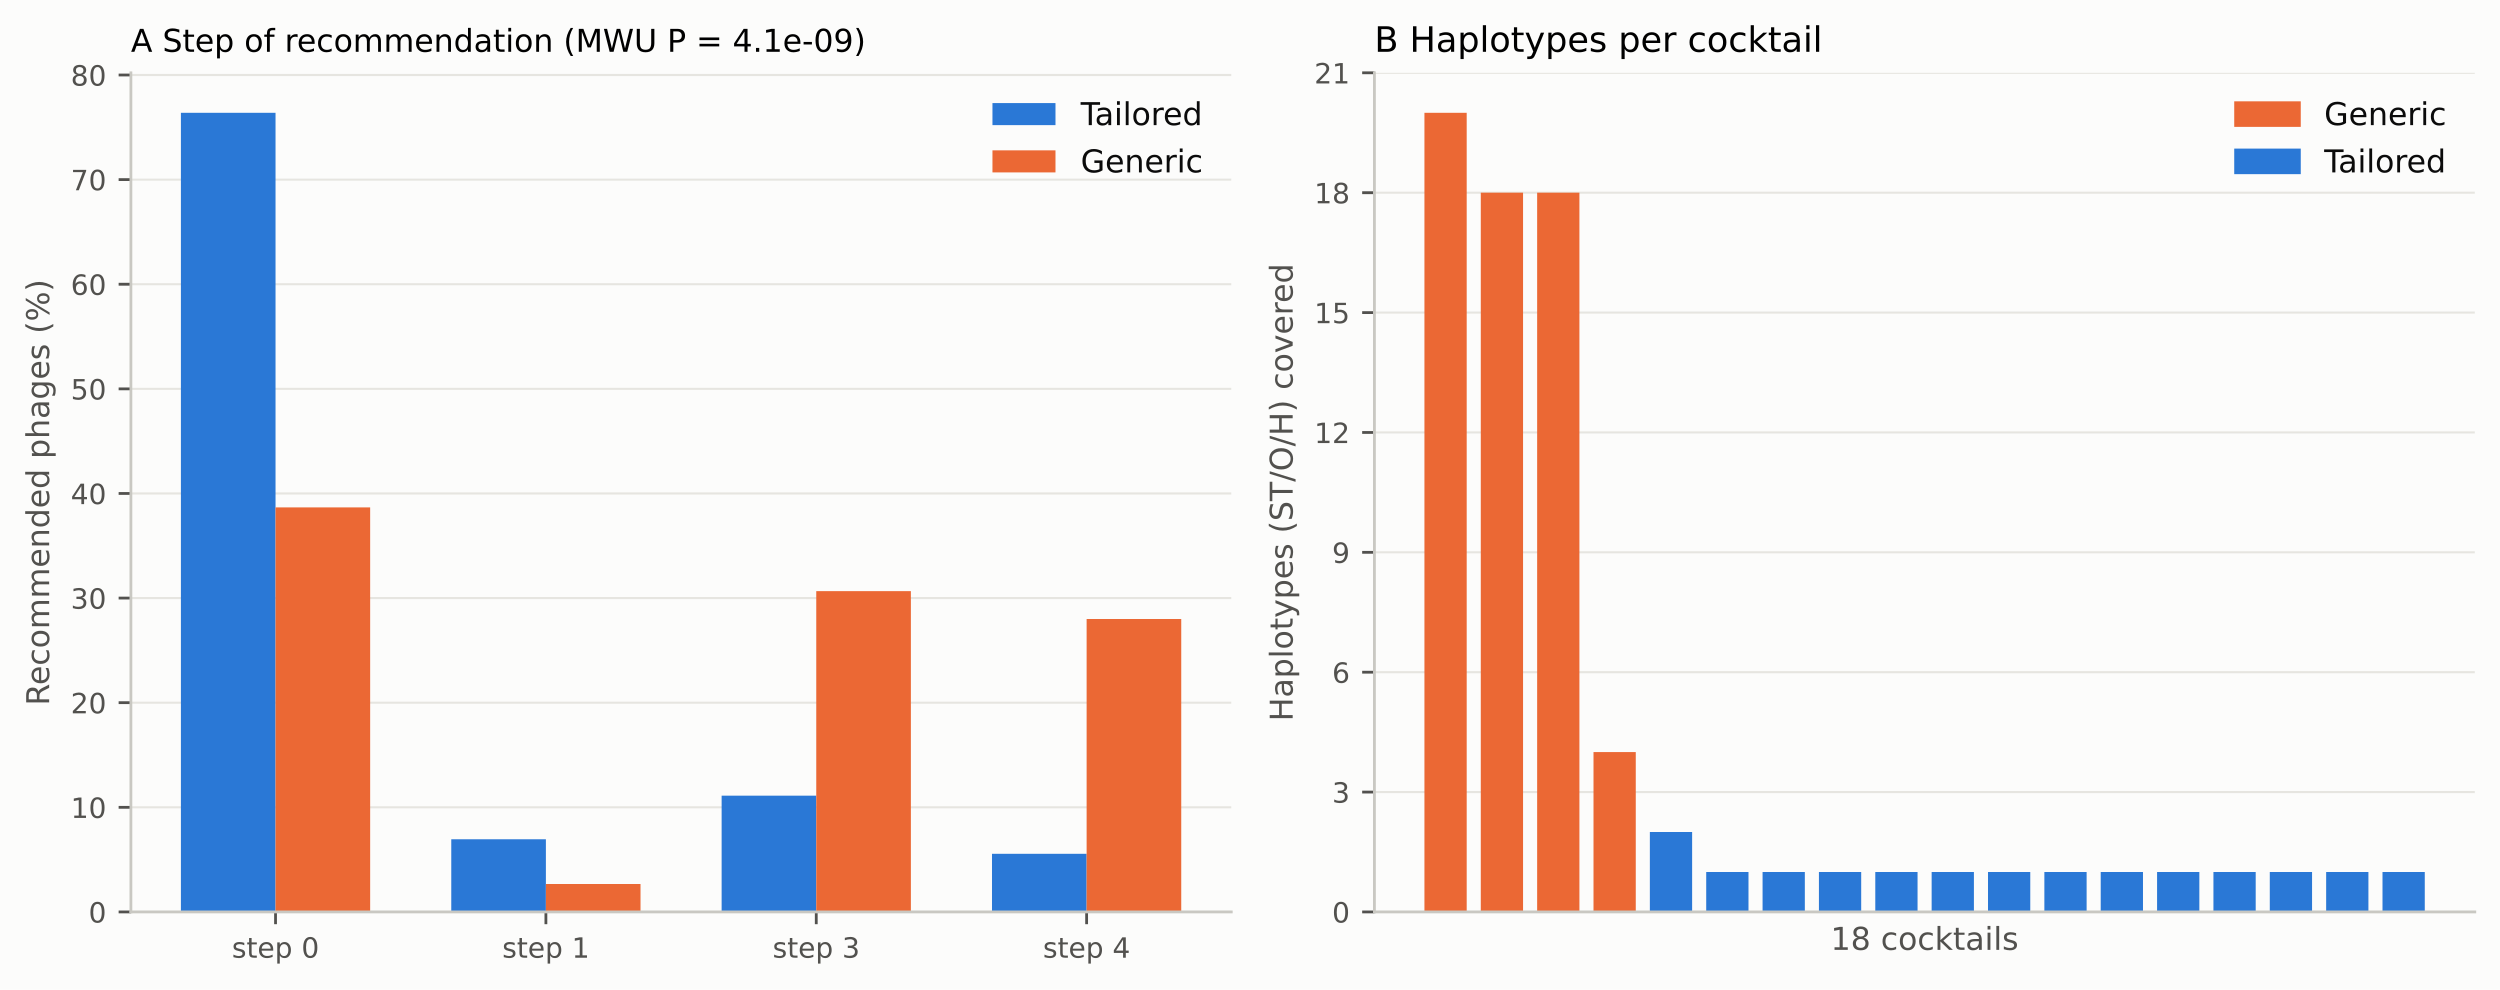
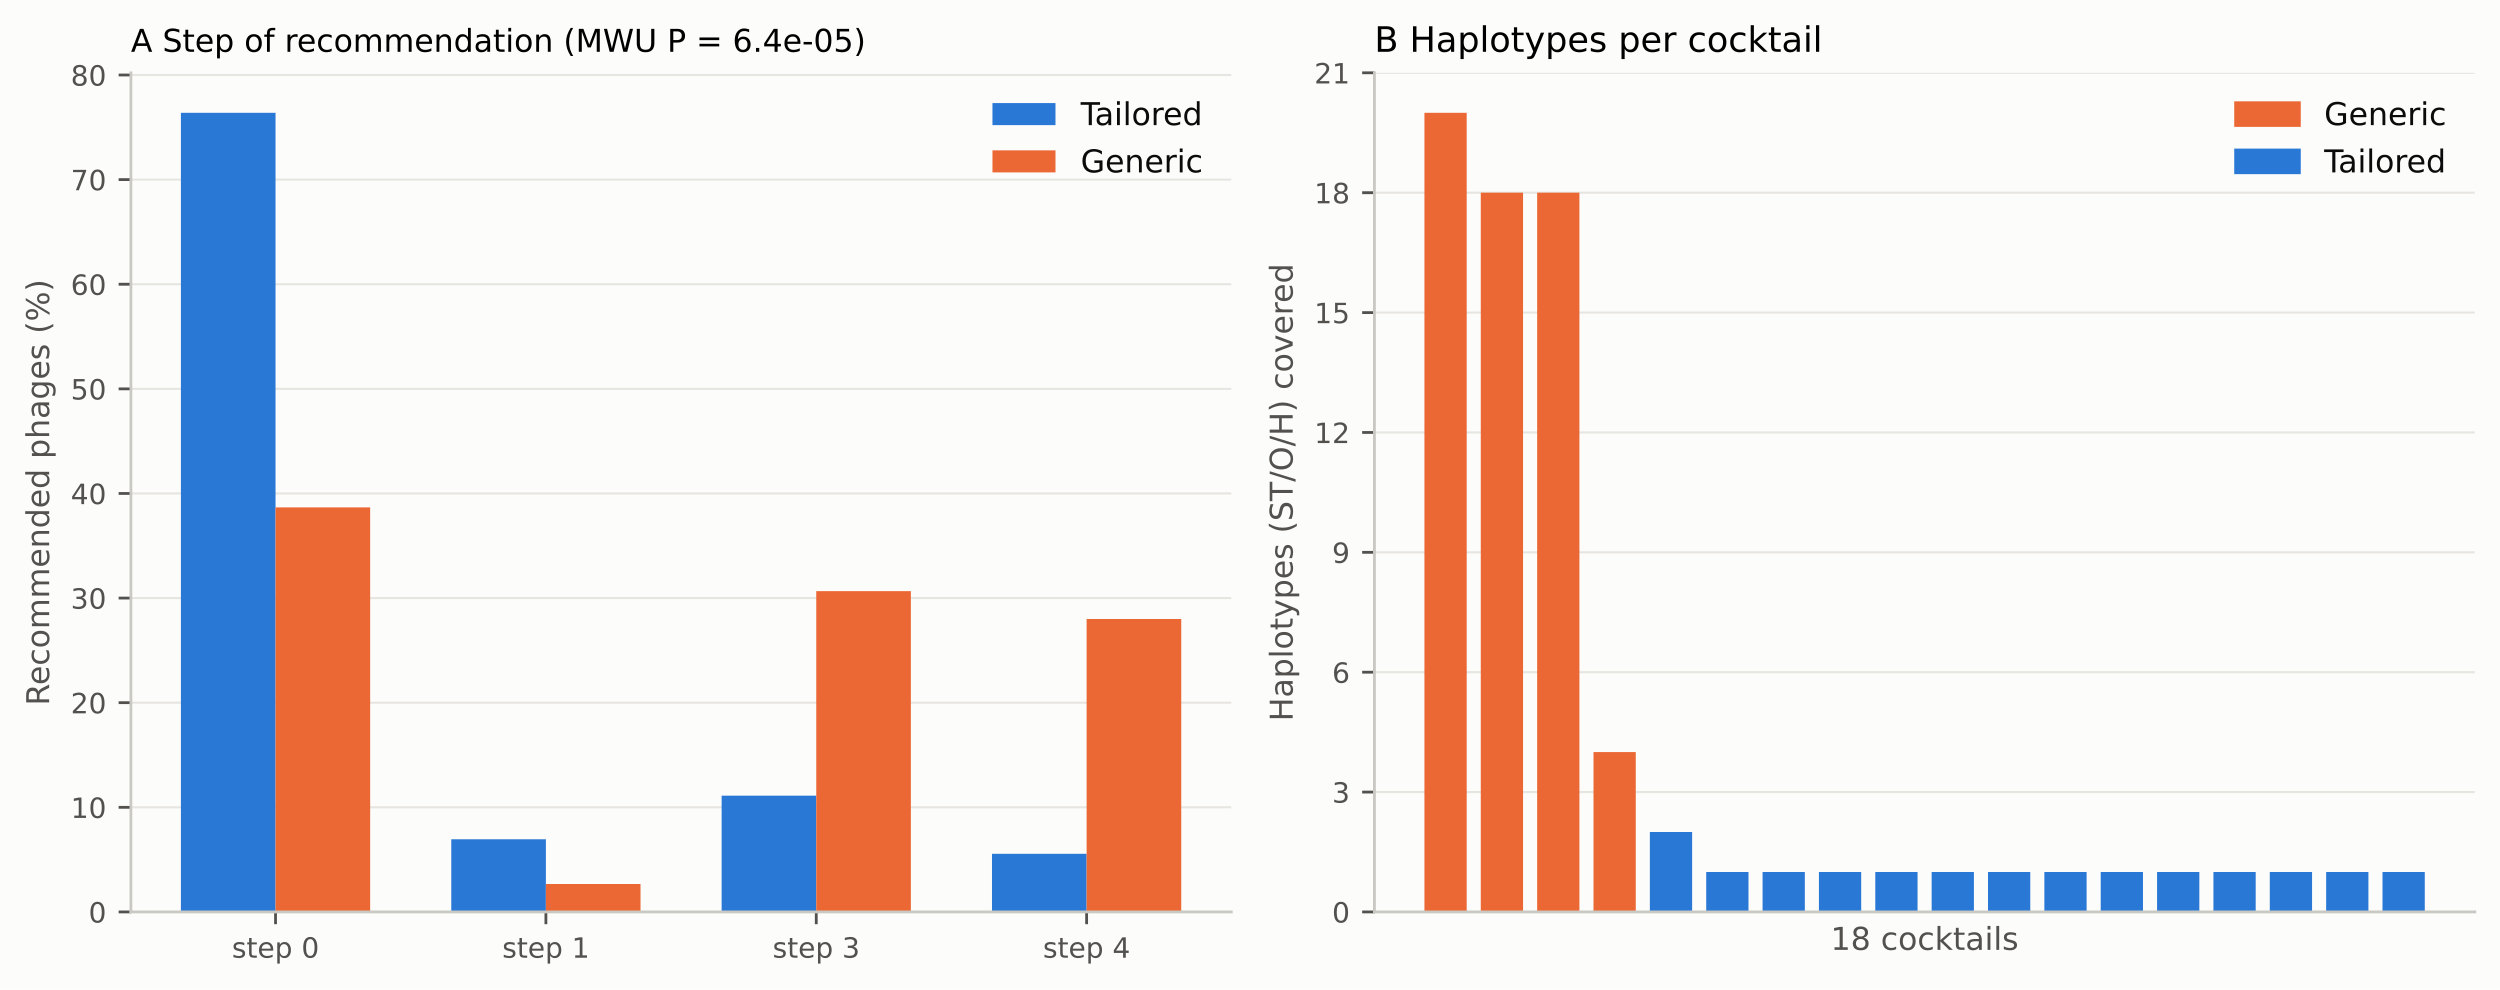
<svg xmlns="http://www.w3.org/2000/svg" xmlns:xlink="http://www.w3.org/1999/xlink" width="713.979pt" height="282.638pt" viewBox="0 0 713.979 282.638" version="1.1">
  <defs>
    <style type="text/css">*{stroke-linejoin: round; stroke-linecap: butt}</style>
  </defs>
  <g id="figure_1">
    <g id="patch_1">
      <path d="M 0 282.638  L 713.979 282.638  L 713.979 0  L 0 0  z " style="fill: #fcfcfb" />
    </g>
    <g id="axes_1">
      <g id="patch_2">
        <path d="M 37.381 260.438  L 351.639 260.438  L 351.639 20.798  L 37.381 20.798  z " style="fill: #fcfcfb" />
      </g>
      <g id="matplotlib.axis_1">
        <g id="xtick_1">
          <g id="line2d_1">
            <defs>
-               <path id="m09d0c0330c" d="M 0 0  L 0 3.5  " style="stroke: #52514e; stroke-width: 0.8" />
+               <path id="mcb3d94faa6" d="M 0 0  L 0 3.5  " style="stroke: #52514e; stroke-width: 0.8" />
            </defs>
            <g>
-               <use xlink:href="#m09d0c0330c" x="78.69" y="260.438" style="fill: #52514e; stroke: #52514e; stroke-width: 0.8" />
+               <use xlink:href="#mcb3d94faa6" x="78.69" y="260.438" style="fill: #52514e; stroke: #52514e; stroke-width: 0.8" />
            </g>
          </g>
          <g id="text_1">
            <text style="font-size: 8px; font-family: 'DejaVu Sans', 'Bitstream Vera Sans', 'Computer Modern Sans Serif', 'Lucida Grande', 'Verdana', 'Geneva', 'Lucid', 'Arial', 'Helvetica', 'Avant Garde', sans-serif; text-anchor: middle; fill: #52514e" x="78.69" y="273.517" transform="rotate(-0 78.68979 273.5166)">step 0</text>
          </g>
        </g>
        <g id="xtick_2">
          <g id="line2d_2">
            <g>
-               <use xlink:href="#m09d0c0330c" x="155.903" y="260.438" style="fill: #52514e; stroke: #52514e; stroke-width: 0.8" />
+               <use xlink:href="#mcb3d94faa6" x="155.903" y="260.438" style="fill: #52514e; stroke: #52514e; stroke-width: 0.8" />
            </g>
          </g>
          <g id="text_2">
            <text style="font-size: 8px; font-family: 'DejaVu Sans', 'Bitstream Vera Sans', 'Computer Modern Sans Serif', 'Lucida Grande', 'Verdana', 'Geneva', 'Lucid', 'Arial', 'Helvetica', 'Avant Garde', sans-serif; text-anchor: middle; fill: #52514e" x="155.903" y="273.517" transform="rotate(-0 155.903 273.5166)">step 1</text>
          </g>
        </g>
        <g id="xtick_3">
          <g id="line2d_3">
            <g>
-               <use xlink:href="#m09d0c0330c" x="233.116" y="260.438" style="fill: #52514e; stroke: #52514e; stroke-width: 0.8" />
+               <use xlink:href="#mcb3d94faa6" x="233.116" y="260.438" style="fill: #52514e; stroke: #52514e; stroke-width: 0.8" />
            </g>
          </g>
          <g id="text_3">
            <text style="font-size: 8px; font-family: 'DejaVu Sans', 'Bitstream Vera Sans', 'Computer Modern Sans Serif', 'Lucida Grande', 'Verdana', 'Geneva', 'Lucid', 'Arial', 'Helvetica', 'Avant Garde', sans-serif; text-anchor: middle; fill: #52514e" x="233.116" y="273.517" transform="rotate(-0 233.1163 273.5166)">step 3</text>
          </g>
        </g>
        <g id="xtick_4">
          <g id="line2d_4">
            <g>
-               <use xlink:href="#m09d0c0330c" x="310.33" y="260.438" style="fill: #52514e; stroke: #52514e; stroke-width: 0.8" />
+               <use xlink:href="#mcb3d94faa6" x="310.33" y="260.438" style="fill: #52514e; stroke: #52514e; stroke-width: 0.8" />
            </g>
          </g>
          <g id="text_4">
            <text style="font-size: 8px; font-family: 'DejaVu Sans', 'Bitstream Vera Sans', 'Computer Modern Sans Serif', 'Lucida Grande', 'Verdana', 'Geneva', 'Lucid', 'Arial', 'Helvetica', 'Avant Garde', sans-serif; text-anchor: middle; fill: #52514e" x="310.33" y="273.517" transform="rotate(-0 310.3295 273.5166)">step 4</text>
          </g>
        </g>
      </g>
      <g id="matplotlib.axis_2">
        <g id="ytick_1">
          <g id="line2d_5">
-             <path d="M 37.381 260.438  L 351.639 260.438  " clip-path="url(#p9aaaa17b93)" style="fill: none; stroke: #e6e5e0; stroke-width: 0.6; stroke-linecap: square" />
+             <path d="M 37.381 260.438  L 351.639 260.438  " clip-path="url(#p74db6b62d9)" style="fill: none; stroke: #e6e5e0; stroke-width: 0.6; stroke-linecap: square" />
          </g>
          <g id="line2d_6">
            <defs>
-               <path id="m946e8f2910" d="M 0 0  L -3.5 0  " style="stroke: #52514e; stroke-width: 0.8" />
+               <path id="m5ce6b5f463" d="M 0 0  L -3.5 0  " style="stroke: #52514e; stroke-width: 0.8" />
            </defs>
            <g>
-               <use xlink:href="#m946e8f2910" x="37.381" y="260.438" style="fill: #52514e; stroke: #52514e; stroke-width: 0.8" />
+               <use xlink:href="#m5ce6b5f463" x="37.381" y="260.438" style="fill: #52514e; stroke: #52514e; stroke-width: 0.8" />
            </g>
          </g>
          <g id="text_5">
            <text style="font-size: 8px; font-family: 'DejaVu Sans', 'Bitstream Vera Sans', 'Computer Modern Sans Serif', 'Lucida Grande', 'Verdana', 'Geneva', 'Lucid', 'Arial', 'Helvetica', 'Avant Garde', sans-serif; text-anchor: end; fill: #52514e" x="30.381" y="263.478" transform="rotate(-0 30.3807 263.4775)">0</text>
          </g>
        </g>
        <g id="ytick_2">
          <g id="line2d_7">
-             <path d="M 37.381 230.561  L 351.639 230.561  " clip-path="url(#p9aaaa17b93)" style="fill: none; stroke: #e6e5e0; stroke-width: 0.6; stroke-linecap: square" />
+             <path d="M 37.381 230.561  L 351.639 230.561  " clip-path="url(#p74db6b62d9)" style="fill: none; stroke: #e6e5e0; stroke-width: 0.6; stroke-linecap: square" />
          </g>
          <g id="line2d_8">
            <g>
-               <use xlink:href="#m946e8f2910" x="37.381" y="230.561" style="fill: #52514e; stroke: #52514e; stroke-width: 0.8" />
+               <use xlink:href="#m5ce6b5f463" x="37.381" y="230.561" style="fill: #52514e; stroke: #52514e; stroke-width: 0.8" />
            </g>
          </g>
          <g id="text_6">
            <text style="font-size: 8px; font-family: 'DejaVu Sans', 'Bitstream Vera Sans', 'Computer Modern Sans Serif', 'Lucida Grande', 'Verdana', 'Geneva', 'Lucid', 'Arial', 'Helvetica', 'Avant Garde', sans-serif; text-anchor: end; fill: #52514e" x="30.381" y="233.6" transform="rotate(-0 30.3807 233.6003)">10</text>
          </g>
        </g>
        <g id="ytick_3">
          <g id="line2d_9">
-             <path d="M 37.381 200.684  L 351.639 200.684  " clip-path="url(#p9aaaa17b93)" style="fill: none; stroke: #e6e5e0; stroke-width: 0.6; stroke-linecap: square" />
+             <path d="M 37.381 200.684  L 351.639 200.684  " clip-path="url(#p74db6b62d9)" style="fill: none; stroke: #e6e5e0; stroke-width: 0.6; stroke-linecap: square" />
          </g>
          <g id="line2d_10">
            <g>
-               <use xlink:href="#m946e8f2910" x="37.381" y="200.684" style="fill: #52514e; stroke: #52514e; stroke-width: 0.8" />
+               <use xlink:href="#m5ce6b5f463" x="37.381" y="200.684" style="fill: #52514e; stroke: #52514e; stroke-width: 0.8" />
            </g>
          </g>
          <g id="text_7">
            <text style="font-size: 8px; font-family: 'DejaVu Sans', 'Bitstream Vera Sans', 'Computer Modern Sans Serif', 'Lucida Grande', 'Verdana', 'Geneva', 'Lucid', 'Arial', 'Helvetica', 'Avant Garde', sans-serif; text-anchor: end; fill: #52514e" x="30.381" y="203.723" transform="rotate(-0 30.3807 203.7231)">20</text>
          </g>
        </g>
        <g id="ytick_4">
          <g id="line2d_11">
-             <path d="M 37.381 170.807  L 351.639 170.807  " clip-path="url(#p9aaaa17b93)" style="fill: none; stroke: #e6e5e0; stroke-width: 0.6; stroke-linecap: square" />
+             <path d="M 37.381 170.807  L 351.639 170.807  " clip-path="url(#p74db6b62d9)" style="fill: none; stroke: #e6e5e0; stroke-width: 0.6; stroke-linecap: square" />
          </g>
          <g id="line2d_12">
            <g>
-               <use xlink:href="#m946e8f2910" x="37.381" y="170.807" style="fill: #52514e; stroke: #52514e; stroke-width: 0.8" />
+               <use xlink:href="#m5ce6b5f463" x="37.381" y="170.807" style="fill: #52514e; stroke: #52514e; stroke-width: 0.8" />
            </g>
          </g>
          <g id="text_8">
            <text style="font-size: 8px; font-family: 'DejaVu Sans', 'Bitstream Vera Sans', 'Computer Modern Sans Serif', 'Lucida Grande', 'Verdana', 'Geneva', 'Lucid', 'Arial', 'Helvetica', 'Avant Garde', sans-serif; text-anchor: end; fill: #52514e" x="30.381" y="173.846" transform="rotate(-0 30.3807 173.8459)">30</text>
          </g>
        </g>
        <g id="ytick_5">
          <g id="line2d_13">
-             <path d="M 37.381 140.93  L 351.639 140.93  " clip-path="url(#p9aaaa17b93)" style="fill: none; stroke: #e6e5e0; stroke-width: 0.6; stroke-linecap: square" />
+             <path d="M 37.381 140.93  L 351.639 140.93  " clip-path="url(#p74db6b62d9)" style="fill: none; stroke: #e6e5e0; stroke-width: 0.6; stroke-linecap: square" />
          </g>
          <g id="line2d_14">
            <g>
-               <use xlink:href="#m946e8f2910" x="37.381" y="140.93" style="fill: #52514e; stroke: #52514e; stroke-width: 0.8" />
+               <use xlink:href="#m5ce6b5f463" x="37.381" y="140.93" style="fill: #52514e; stroke: #52514e; stroke-width: 0.8" />
            </g>
          </g>
          <g id="text_9">
            <text style="font-size: 8px; font-family: 'DejaVu Sans', 'Bitstream Vera Sans', 'Computer Modern Sans Serif', 'Lucida Grande', 'Verdana', 'Geneva', 'Lucid', 'Arial', 'Helvetica', 'Avant Garde', sans-serif; text-anchor: end; fill: #52514e" x="30.381" y="143.969" transform="rotate(-0 30.3807 143.9687)">40</text>
          </g>
        </g>
        <g id="ytick_6">
          <g id="line2d_15">
-             <path d="M 37.381 111.052  L 351.639 111.052  " clip-path="url(#p9aaaa17b93)" style="fill: none; stroke: #e6e5e0; stroke-width: 0.6; stroke-linecap: square" />
+             <path d="M 37.381 111.052  L 351.639 111.052  " clip-path="url(#p74db6b62d9)" style="fill: none; stroke: #e6e5e0; stroke-width: 0.6; stroke-linecap: square" />
          </g>
          <g id="line2d_16">
            <g>
-               <use xlink:href="#m946e8f2910" x="37.381" y="111.052" style="fill: #52514e; stroke: #52514e; stroke-width: 0.8" />
+               <use xlink:href="#m5ce6b5f463" x="37.381" y="111.052" style="fill: #52514e; stroke: #52514e; stroke-width: 0.8" />
            </g>
          </g>
          <g id="text_10">
            <text style="font-size: 8px; font-family: 'DejaVu Sans', 'Bitstream Vera Sans', 'Computer Modern Sans Serif', 'Lucida Grande', 'Verdana', 'Geneva', 'Lucid', 'Arial', 'Helvetica', 'Avant Garde', sans-serif; text-anchor: end; fill: #52514e" x="30.381" y="114.092" transform="rotate(-0 30.3807 114.0915)">50</text>
          </g>
        </g>
        <g id="ytick_7">
          <g id="line2d_17">
-             <path d="M 37.381 81.175  L 351.639 81.175  " clip-path="url(#p9aaaa17b93)" style="fill: none; stroke: #e6e5e0; stroke-width: 0.6; stroke-linecap: square" />
+             <path d="M 37.381 81.175  L 351.639 81.175  " clip-path="url(#p74db6b62d9)" style="fill: none; stroke: #e6e5e0; stroke-width: 0.6; stroke-linecap: square" />
          </g>
          <g id="line2d_18">
            <g>
-               <use xlink:href="#m946e8f2910" x="37.381" y="81.175" style="fill: #52514e; stroke: #52514e; stroke-width: 0.8" />
+               <use xlink:href="#m5ce6b5f463" x="37.381" y="81.175" style="fill: #52514e; stroke: #52514e; stroke-width: 0.8" />
            </g>
          </g>
          <g id="text_11">
            <text style="font-size: 8px; font-family: 'DejaVu Sans', 'Bitstream Vera Sans', 'Computer Modern Sans Serif', 'Lucida Grande', 'Verdana', 'Geneva', 'Lucid', 'Arial', 'Helvetica', 'Avant Garde', sans-serif; text-anchor: end; fill: #52514e" x="30.381" y="84.214" transform="rotate(-0 30.3807 84.21433)">60</text>
          </g>
        </g>
        <g id="ytick_8">
          <g id="line2d_19">
-             <path d="M 37.381 51.298  L 351.639 51.298  " clip-path="url(#p9aaaa17b93)" style="fill: none; stroke: #e6e5e0; stroke-width: 0.6; stroke-linecap: square" />
+             <path d="M 37.381 51.298  L 351.639 51.298  " clip-path="url(#p74db6b62d9)" style="fill: none; stroke: #e6e5e0; stroke-width: 0.6; stroke-linecap: square" />
          </g>
          <g id="line2d_20">
            <g>
-               <use xlink:href="#m946e8f2910" x="37.381" y="51.298" style="fill: #52514e; stroke: #52514e; stroke-width: 0.8" />
+               <use xlink:href="#m5ce6b5f463" x="37.381" y="51.298" style="fill: #52514e; stroke: #52514e; stroke-width: 0.8" />
            </g>
          </g>
          <g id="text_12">
            <text style="font-size: 8px; font-family: 'DejaVu Sans', 'Bitstream Vera Sans', 'Computer Modern Sans Serif', 'Lucida Grande', 'Verdana', 'Geneva', 'Lucid', 'Arial', 'Helvetica', 'Avant Garde', sans-serif; text-anchor: end; fill: #52514e" x="30.381" y="54.337" transform="rotate(-0 30.3807 54.33714)">70</text>
          </g>
        </g>
        <g id="ytick_9">
          <g id="line2d_21">
-             <path d="M 37.381 21.421  L 351.639 21.421  " clip-path="url(#p9aaaa17b93)" style="fill: none; stroke: #e6e5e0; stroke-width: 0.6; stroke-linecap: square" />
+             <path d="M 37.381 21.421  L 351.639 21.421  " clip-path="url(#p74db6b62d9)" style="fill: none; stroke: #e6e5e0; stroke-width: 0.6; stroke-linecap: square" />
          </g>
          <g id="line2d_22">
            <g>
-               <use xlink:href="#m946e8f2910" x="37.381" y="21.421" style="fill: #52514e; stroke: #52514e; stroke-width: 0.8" />
+               <use xlink:href="#m5ce6b5f463" x="37.381" y="21.421" style="fill: #52514e; stroke: #52514e; stroke-width: 0.8" />
            </g>
          </g>
          <g id="text_13">
            <text style="font-size: 8px; font-family: 'DejaVu Sans', 'Bitstream Vera Sans', 'Computer Modern Sans Serif', 'Lucida Grande', 'Verdana', 'Geneva', 'Lucid', 'Arial', 'Helvetica', 'Avant Garde', sans-serif; text-anchor: end; fill: #52514e" x="30.381" y="24.46" transform="rotate(-0 30.3807 24.45994)">80</text>
          </g>
        </g>
        <g id="text_14">
          <text style="font-size: 9px; font-family: 'DejaVu Sans', 'Bitstream Vera Sans', 'Computer Modern Sans Serif', 'Lucida Grande', 'Verdana', 'Geneva', 'Lucid', 'Arial', 'Helvetica', 'Avant Garde', sans-serif; text-anchor: middle; fill: #52514e" x="14.039" y="140.618" transform="rotate(-90 14.03859 140.6184)">Recommended phages (%)</text>
        </g>
      </g>
      <g id="patch_3">
-         <path d="M 51.665 260.438  L 78.69 260.438  L 78.69 32.21  L 51.665 32.21  z " clip-path="url(#p9aaaa17b93)" style="fill: #2a78d6" />
+         <path d="M 51.665 260.438  L 78.69 260.438  L 78.69 32.21  L 51.665 32.21  z " clip-path="url(#p74db6b62d9)" style="fill: #2a78d6" />
      </g>
      <g id="patch_4">
-         <path d="M 128.878 260.438  L 155.903 260.438  L 155.903 239.69  L 128.878 239.69  z " clip-path="url(#p9aaaa17b93)" style="fill: #2a78d6" />
+         <path d="M 128.878 260.438  L 155.903 260.438  L 155.903 239.69  L 128.878 239.69  z " clip-path="url(#p74db6b62d9)" style="fill: #2a78d6" />
      </g>
      <g id="patch_5">
-         <path d="M 206.092 260.438  L 233.116 260.438  L 233.116 227.242  L 206.092 227.242  z " clip-path="url(#p9aaaa17b93)" style="fill: #2a78d6" />
+         <path d="M 206.092 260.438  L 233.116 260.438  L 233.116 227.242  L 206.092 227.242  z " clip-path="url(#p74db6b62d9)" style="fill: #2a78d6" />
      </g>
      <g id="patch_6">
-         <path d="M 283.305 260.438  L 310.33 260.438  L 310.33 243.84  L 283.305 243.84  z " clip-path="url(#p9aaaa17b93)" style="fill: #2a78d6" />
+         <path d="M 283.305 260.438  L 310.33 260.438  L 310.33 243.84  L 283.305 243.84  z " clip-path="url(#p74db6b62d9)" style="fill: #2a78d6" />
      </g>
      <g id="patch_7">
-         <path d="M 78.69 260.438  L 105.714 260.438  L 105.714 144.913  L 78.69 144.913  z " clip-path="url(#p9aaaa17b93)" style="fill: #eb6834" />
+         <path d="M 78.69 260.438  L 105.714 260.438  L 105.714 144.913  L 78.69 144.913  z " clip-path="url(#p74db6b62d9)" style="fill: #eb6834" />
      </g>
      <g id="patch_8">
-         <path d="M 155.903 260.438  L 182.928 260.438  L 182.928 252.471  L 155.903 252.471  z " clip-path="url(#p9aaaa17b93)" style="fill: #eb6834" />
+         <path d="M 155.903 260.438  L 182.928 260.438  L 182.928 252.471  L 155.903 252.471  z " clip-path="url(#p74db6b62d9)" style="fill: #eb6834" />
      </g>
      <g id="patch_9">
-         <path d="M 233.116 260.438  L 260.141 260.438  L 260.141 168.815  L 233.116 168.815  z " clip-path="url(#p9aaaa17b93)" style="fill: #eb6834" />
+         <path d="M 233.116 260.438  L 260.141 260.438  L 260.141 168.815  L 233.116 168.815  z " clip-path="url(#p74db6b62d9)" style="fill: #eb6834" />
      </g>
      <g id="patch_10">
-         <path d="M 310.33 260.438  L 337.354 260.438  L 337.354 176.782  L 310.33 176.782  z " clip-path="url(#p9aaaa17b93)" style="fill: #eb6834" />
+         <path d="M 310.33 260.438  L 337.354 260.438  L 337.354 176.782  L 310.33 176.782  z " clip-path="url(#p74db6b62d9)" style="fill: #eb6834" />
      </g>
      <g id="patch_11">
        <path d="M 37.381 260.438  L 37.381 20.798  " style="fill: none; stroke: #c9c8c2; stroke-width: 0.8; stroke-linejoin: miter; stroke-linecap: square" />
      </g>
      <g id="patch_12">
        <path d="M 37.381 260.438  L 351.639 260.438  " style="fill: none; stroke: #c9c8c2; stroke-width: 0.8; stroke-linejoin: miter; stroke-linecap: square" />
      </g>
      <g id="text_15">
-         <text style="font-size: 9px; font-family: 'DejaVu Sans', 'Bitstream Vera Sans', 'Computer Modern Sans Serif', 'Lucida Grande', 'Verdana', 'Geneva', 'Lucid', 'Arial', 'Helvetica', 'Avant Garde', sans-serif; text-anchor: start" x="37.381" y="14.798" transform="rotate(-0 37.3807 14.79844)">A  Step of recommendation (MWU P = 4.1e-09)</text>
+         <text style="font-size: 9px; font-family: 'DejaVu Sans', 'Bitstream Vera Sans', 'Computer Modern Sans Serif', 'Lucida Grande', 'Verdana', 'Geneva', 'Lucid', 'Arial', 'Helvetica', 'Avant Garde', sans-serif; text-anchor: start" x="37.381" y="14.798" transform="rotate(-0 37.3807 14.79844)">A  Step of recommendation (MWU P = 6.4e-05)</text>
      </g>
      <g id="legend_1">
        <g id="patch_13">
          <path d="M 283.437 35.737  L 301.437 35.737  L 301.437 29.437  L 283.437 29.437  z " style="fill: #2a78d6" />
        </g>
        <g id="text_16">
          <text style="font-size: 9px; font-family: 'DejaVu Sans', 'Bitstream Vera Sans', 'Computer Modern Sans Serif', 'Lucida Grande', 'Verdana', 'Geneva', 'Lucid', 'Arial', 'Helvetica', 'Avant Garde', sans-serif; text-anchor: start; fill: #0b0b0b" x="308.637" y="35.737" transform="rotate(-0 308.6369 35.73703)">Tailored</text>
        </g>
        <g id="patch_14">
          <path d="M 283.437 49.238  L 301.437 49.238  L 301.437 42.938  L 283.437 42.938  z " style="fill: #eb6834" />
        </g>
        <g id="text_17">
          <text style="font-size: 9px; font-family: 'DejaVu Sans', 'Bitstream Vera Sans', 'Computer Modern Sans Serif', 'Lucida Grande', 'Verdana', 'Geneva', 'Lucid', 'Arial', 'Helvetica', 'Avant Garde', sans-serif; text-anchor: start; fill: #0b0b0b" x="308.637" y="49.238" transform="rotate(-0 308.6369 49.23773)">Generic</text>
        </g>
      </g>
    </g>
    <g id="axes_2">
      <g id="patch_15">
        <path d="M 392.521 260.438  L 706.779 260.438  L 706.779 20.798  L 392.521 20.798  z " style="fill: #fcfcfb" />
      </g>
      <g id="matplotlib.axis_3">
        <g id="text_18">
          <text style="font-size: 9px; font-family: 'DejaVu Sans', 'Bitstream Vera Sans', 'Computer Modern Sans Serif', 'Lucida Grande', 'Verdana', 'Geneva', 'Lucid', 'Arial', 'Helvetica', 'Avant Garde', sans-serif; text-anchor: middle; fill: #52514e" x="549.65" y="271.277" transform="rotate(-0 549.6496 271.277)">18 cocktails</text>
        </g>
      </g>
      <g id="matplotlib.axis_4">
        <g id="ytick_10">
          <g id="line2d_23">
-             <path d="M 392.521 260.438  L 706.779 260.438  " clip-path="url(#p7893c2f0fb)" style="fill: none; stroke: #e6e5e0; stroke-width: 0.6; stroke-linecap: square" />
+             <path d="M 392.521 260.438  L 706.779 260.438  " clip-path="url(#p57190dbadd)" style="fill: none; stroke: #e6e5e0; stroke-width: 0.6; stroke-linecap: square" />
          </g>
          <g id="line2d_24">
            <g>
-               <use xlink:href="#m946e8f2910" x="392.521" y="260.438" style="fill: #52514e; stroke: #52514e; stroke-width: 0.8" />
+               <use xlink:href="#m5ce6b5f463" x="392.521" y="260.438" style="fill: #52514e; stroke: #52514e; stroke-width: 0.8" />
            </g>
          </g>
          <g id="text_19">
            <text style="font-size: 8px; font-family: 'DejaVu Sans', 'Bitstream Vera Sans', 'Computer Modern Sans Serif', 'Lucida Grande', 'Verdana', 'Geneva', 'Lucid', 'Arial', 'Helvetica', 'Avant Garde', sans-serif; text-anchor: end; fill: #52514e" x="385.521" y="263.478" transform="rotate(-0 385.5207 263.4775)">0</text>
          </g>
        </g>
        <g id="ytick_11">
          <g id="line2d_25">
-             <path d="M 392.521 226.204  L 706.779 226.204  " clip-path="url(#p7893c2f0fb)" style="fill: none; stroke: #e6e5e0; stroke-width: 0.6; stroke-linecap: square" />
+             <path d="M 392.521 226.204  L 706.779 226.204  " clip-path="url(#p57190dbadd)" style="fill: none; stroke: #e6e5e0; stroke-width: 0.6; stroke-linecap: square" />
          </g>
          <g id="line2d_26">
            <g>
-               <use xlink:href="#m946e8f2910" x="392.521" y="226.204" style="fill: #52514e; stroke: #52514e; stroke-width: 0.8" />
+               <use xlink:href="#m5ce6b5f463" x="392.521" y="226.204" style="fill: #52514e; stroke: #52514e; stroke-width: 0.8" />
            </g>
          </g>
          <g id="text_20">
            <text style="font-size: 8px; font-family: 'DejaVu Sans', 'Bitstream Vera Sans', 'Computer Modern Sans Serif', 'Lucida Grande', 'Verdana', 'Geneva', 'Lucid', 'Arial', 'Helvetica', 'Avant Garde', sans-serif; text-anchor: end; fill: #52514e" x="385.521" y="229.243" transform="rotate(-0 385.5207 229.2432)">3</text>
          </g>
        </g>
        <g id="ytick_12">
          <g id="line2d_27">
-             <path d="M 392.521 191.97  L 706.779 191.97  " clip-path="url(#p7893c2f0fb)" style="fill: none; stroke: #e6e5e0; stroke-width: 0.6; stroke-linecap: square" />
+             <path d="M 392.521 191.97  L 706.779 191.97  " clip-path="url(#p57190dbadd)" style="fill: none; stroke: #e6e5e0; stroke-width: 0.6; stroke-linecap: square" />
          </g>
          <g id="line2d_28">
            <g>
-               <use xlink:href="#m946e8f2910" x="392.521" y="191.97" style="fill: #52514e; stroke: #52514e; stroke-width: 0.8" />
+               <use xlink:href="#m5ce6b5f463" x="392.521" y="191.97" style="fill: #52514e; stroke: #52514e; stroke-width: 0.8" />
            </g>
          </g>
          <g id="text_21">
            <text style="font-size: 8px; font-family: 'DejaVu Sans', 'Bitstream Vera Sans', 'Computer Modern Sans Serif', 'Lucida Grande', 'Verdana', 'Geneva', 'Lucid', 'Arial', 'Helvetica', 'Avant Garde', sans-serif; text-anchor: end; fill: #52514e" x="385.521" y="195.009" transform="rotate(-0 385.5207 195.0089)">6</text>
          </g>
        </g>
        <g id="ytick_13">
          <g id="line2d_29">
-             <path d="M 392.521 157.736  L 706.779 157.736  " clip-path="url(#p7893c2f0fb)" style="fill: none; stroke: #e6e5e0; stroke-width: 0.6; stroke-linecap: square" />
+             <path d="M 392.521 157.736  L 706.779 157.736  " clip-path="url(#p57190dbadd)" style="fill: none; stroke: #e6e5e0; stroke-width: 0.6; stroke-linecap: square" />
          </g>
          <g id="line2d_30">
            <g>
-               <use xlink:href="#m946e8f2910" x="392.521" y="157.736" style="fill: #52514e; stroke: #52514e; stroke-width: 0.8" />
+               <use xlink:href="#m5ce6b5f463" x="392.521" y="157.736" style="fill: #52514e; stroke: #52514e; stroke-width: 0.8" />
            </g>
          </g>
          <g id="text_22">
            <text style="font-size: 8px; font-family: 'DejaVu Sans', 'Bitstream Vera Sans', 'Computer Modern Sans Serif', 'Lucida Grande', 'Verdana', 'Geneva', 'Lucid', 'Arial', 'Helvetica', 'Avant Garde', sans-serif; text-anchor: end; fill: #52514e" x="385.521" y="160.775" transform="rotate(-0 385.5207 160.7746)">9</text>
          </g>
        </g>
        <g id="ytick_14">
          <g id="line2d_31">
-             <path d="M 392.521 123.501  L 706.779 123.501  " clip-path="url(#p7893c2f0fb)" style="fill: none; stroke: #e6e5e0; stroke-width: 0.6; stroke-linecap: square" />
+             <path d="M 392.521 123.501  L 706.779 123.501  " clip-path="url(#p57190dbadd)" style="fill: none; stroke: #e6e5e0; stroke-width: 0.6; stroke-linecap: square" />
          </g>
          <g id="line2d_32">
            <g>
-               <use xlink:href="#m946e8f2910" x="392.521" y="123.501" style="fill: #52514e; stroke: #52514e; stroke-width: 0.8" />
+               <use xlink:href="#m5ce6b5f463" x="392.521" y="123.501" style="fill: #52514e; stroke: #52514e; stroke-width: 0.8" />
            </g>
          </g>
          <g id="text_23">
            <text style="font-size: 8px; font-family: 'DejaVu Sans', 'Bitstream Vera Sans', 'Computer Modern Sans Serif', 'Lucida Grande', 'Verdana', 'Geneva', 'Lucid', 'Arial', 'Helvetica', 'Avant Garde', sans-serif; text-anchor: end; fill: #52514e" x="385.521" y="126.54" transform="rotate(-0 385.5207 126.5404)">12</text>
          </g>
        </g>
        <g id="ytick_15">
          <g id="line2d_33">
-             <path d="M 392.521 89.267  L 706.779 89.267  " clip-path="url(#p7893c2f0fb)" style="fill: none; stroke: #e6e5e0; stroke-width: 0.6; stroke-linecap: square" />
+             <path d="M 392.521 89.267  L 706.779 89.267  " clip-path="url(#p57190dbadd)" style="fill: none; stroke: #e6e5e0; stroke-width: 0.6; stroke-linecap: square" />
          </g>
          <g id="line2d_34">
            <g>
-               <use xlink:href="#m946e8f2910" x="392.521" y="89.267" style="fill: #52514e; stroke: #52514e; stroke-width: 0.8" />
+               <use xlink:href="#m5ce6b5f463" x="392.521" y="89.267" style="fill: #52514e; stroke: #52514e; stroke-width: 0.8" />
            </g>
          </g>
          <g id="text_24">
            <text style="font-size: 8px; font-family: 'DejaVu Sans', 'Bitstream Vera Sans', 'Computer Modern Sans Serif', 'Lucida Grande', 'Verdana', 'Geneva', 'Lucid', 'Arial', 'Helvetica', 'Avant Garde', sans-serif; text-anchor: end; fill: #52514e" x="385.521" y="92.306" transform="rotate(-0 385.5207 92.30607)">15</text>
          </g>
        </g>
        <g id="ytick_16">
          <g id="line2d_35">
-             <path d="M 392.521 55.033  L 706.779 55.033  " clip-path="url(#p7893c2f0fb)" style="fill: none; stroke: #e6e5e0; stroke-width: 0.6; stroke-linecap: square" />
+             <path d="M 392.521 55.033  L 706.779 55.033  " clip-path="url(#p57190dbadd)" style="fill: none; stroke: #e6e5e0; stroke-width: 0.6; stroke-linecap: square" />
          </g>
          <g id="line2d_36">
            <g>
-               <use xlink:href="#m946e8f2910" x="392.521" y="55.033" style="fill: #52514e; stroke: #52514e; stroke-width: 0.8" />
+               <use xlink:href="#m5ce6b5f463" x="392.521" y="55.033" style="fill: #52514e; stroke: #52514e; stroke-width: 0.8" />
            </g>
          </g>
          <g id="text_25">
            <text style="font-size: 8px; font-family: 'DejaVu Sans', 'Bitstream Vera Sans', 'Computer Modern Sans Serif', 'Lucida Grande', 'Verdana', 'Geneva', 'Lucid', 'Arial', 'Helvetica', 'Avant Garde', sans-serif; text-anchor: end; fill: #52514e" x="385.521" y="58.072" transform="rotate(-0 385.5207 58.07179)">18</text>
          </g>
        </g>
        <g id="ytick_17">
          <g id="line2d_37">
-             <path d="M 392.521 20.798  L 706.779 20.798  " clip-path="url(#p7893c2f0fb)" style="fill: none; stroke: #e6e5e0; stroke-width: 0.6; stroke-linecap: square" />
+             <path d="M 392.521 20.798  L 706.779 20.798  " clip-path="url(#p57190dbadd)" style="fill: none; stroke: #e6e5e0; stroke-width: 0.6; stroke-linecap: square" />
          </g>
          <g id="line2d_38">
            <g>
-               <use xlink:href="#m946e8f2910" x="392.521" y="20.798" style="fill: #52514e; stroke: #52514e; stroke-width: 0.8" />
+               <use xlink:href="#m5ce6b5f463" x="392.521" y="20.798" style="fill: #52514e; stroke: #52514e; stroke-width: 0.8" />
            </g>
          </g>
          <g id="text_26">
            <text style="font-size: 8px; font-family: 'DejaVu Sans', 'Bitstream Vera Sans', 'Computer Modern Sans Serif', 'Lucida Grande', 'Verdana', 'Geneva', 'Lucid', 'Arial', 'Helvetica', 'Avant Garde', sans-serif; text-anchor: end; fill: #52514e" x="385.521" y="23.837" transform="rotate(-0 385.5207 23.8375)">21</text>
          </g>
        </g>
        <g id="text_27">
          <text style="font-size: 9px; font-family: 'DejaVu Sans', 'Bitstream Vera Sans', 'Computer Modern Sans Serif', 'Lucida Grande', 'Verdana', 'Geneva', 'Lucid', 'Arial', 'Helvetica', 'Avant Garde', sans-serif; text-anchor: middle; fill: #52514e" x="369.179" y="140.618" transform="rotate(-90 369.1786 140.6184)">Haplotypes (ST/O/H) covered</text>
        </g>
      </g>
      <g id="patch_16">
-         <path d="M 406.805 260.438  L 418.877 260.438  L 418.877 32.21  L 406.805 32.21  z " clip-path="url(#p7893c2f0fb)" style="fill: #eb6834" />
+         <path d="M 406.805 260.438  L 418.877 260.438  L 418.877 32.21  L 406.805 32.21  z " clip-path="url(#p57190dbadd)" style="fill: #eb6834" />
      </g>
      <g id="patch_17">
-         <path d="M 422.9 260.438  L 434.972 260.438  L 434.972 55.033  L 422.9 55.033  z " clip-path="url(#p7893c2f0fb)" style="fill: #eb6834" />
+         <path d="M 422.9 260.438  L 434.972 260.438  L 434.972 55.033  L 422.9 55.033  z " clip-path="url(#p57190dbadd)" style="fill: #eb6834" />
      </g>
      <g id="patch_18">
-         <path d="M 438.995 260.438  L 451.067 260.438  L 451.067 55.033  L 438.995 55.033  z " clip-path="url(#p7893c2f0fb)" style="fill: #eb6834" />
+         <path d="M 438.995 260.438  L 451.067 260.438  L 451.067 55.033  L 438.995 55.033  z " clip-path="url(#p57190dbadd)" style="fill: #eb6834" />
      </g>
      <g id="patch_19">
-         <path d="M 455.091 260.438  L 467.162 260.438  L 467.162 214.793  L 455.091 214.793  z " clip-path="url(#p7893c2f0fb)" style="fill: #eb6834" />
+         <path d="M 455.091 260.438  L 467.162 260.438  L 467.162 214.793  L 455.091 214.793  z " clip-path="url(#p57190dbadd)" style="fill: #eb6834" />
      </g>
      <g id="patch_20">
-         <path d="M 471.186 260.438  L 483.257 260.438  L 483.257 237.616  L 471.186 237.616  z " clip-path="url(#p7893c2f0fb)" style="fill: #2a78d6" />
+         <path d="M 471.186 260.438  L 483.257 260.438  L 483.257 237.616  L 471.186 237.616  z " clip-path="url(#p57190dbadd)" style="fill: #2a78d6" />
      </g>
      <g id="patch_21">
-         <path d="M 487.281 260.438  L 499.352 260.438  L 499.352 249.027  L 487.281 249.027  z " clip-path="url(#p7893c2f0fb)" style="fill: #2a78d6" />
+         <path d="M 487.281 260.438  L 499.352 260.438  L 499.352 249.027  L 487.281 249.027  z " clip-path="url(#p57190dbadd)" style="fill: #2a78d6" />
      </g>
      <g id="patch_22">
-         <path d="M 503.376 260.438  L 515.447 260.438  L 515.447 249.027  L 503.376 249.027  z " clip-path="url(#p7893c2f0fb)" style="fill: #2a78d6" />
+         <path d="M 503.376 260.438  L 515.447 260.438  L 515.447 249.027  L 503.376 249.027  z " clip-path="url(#p57190dbadd)" style="fill: #2a78d6" />
      </g>
      <g id="patch_23">
-         <path d="M 519.471 260.438  L 531.543 260.438  L 531.543 249.027  L 519.471 249.027  z " clip-path="url(#p7893c2f0fb)" style="fill: #2a78d6" />
+         <path d="M 519.471 260.438  L 531.543 260.438  L 531.543 249.027  L 519.471 249.027  z " clip-path="url(#p57190dbadd)" style="fill: #2a78d6" />
      </g>
      <g id="patch_24">
-         <path d="M 535.566 260.438  L 547.638 260.438  L 547.638 249.027  L 535.566 249.027  z " clip-path="url(#p7893c2f0fb)" style="fill: #2a78d6" />
+         <path d="M 535.566 260.438  L 547.638 260.438  L 547.638 249.027  L 535.566 249.027  z " clip-path="url(#p57190dbadd)" style="fill: #2a78d6" />
      </g>
      <g id="patch_25">
-         <path d="M 551.662 260.438  L 563.733 260.438  L 563.733 249.027  L 551.662 249.027  z " clip-path="url(#p7893c2f0fb)" style="fill: #2a78d6" />
+         <path d="M 551.662 260.438  L 563.733 260.438  L 563.733 249.027  L 551.662 249.027  z " clip-path="url(#p57190dbadd)" style="fill: #2a78d6" />
      </g>
      <g id="patch_26">
-         <path d="M 567.757 260.438  L 579.828 260.438  L 579.828 249.027  L 567.757 249.027  z " clip-path="url(#p7893c2f0fb)" style="fill: #2a78d6" />
+         <path d="M 567.757 260.438  L 579.828 260.438  L 579.828 249.027  L 567.757 249.027  z " clip-path="url(#p57190dbadd)" style="fill: #2a78d6" />
      </g>
      <g id="patch_27">
-         <path d="M 583.852 260.438  L 595.923 260.438  L 595.923 249.027  L 583.852 249.027  z " clip-path="url(#p7893c2f0fb)" style="fill: #2a78d6" />
+         <path d="M 583.852 260.438  L 595.923 260.438  L 595.923 249.027  L 583.852 249.027  z " clip-path="url(#p57190dbadd)" style="fill: #2a78d6" />
      </g>
      <g id="patch_28">
-         <path d="M 599.947 260.438  L 612.018 260.438  L 612.018 249.027  L 599.947 249.027  z " clip-path="url(#p7893c2f0fb)" style="fill: #2a78d6" />
+         <path d="M 599.947 260.438  L 612.018 260.438  L 612.018 249.027  L 599.947 249.027  z " clip-path="url(#p57190dbadd)" style="fill: #2a78d6" />
      </g>
      <g id="patch_29">
-         <path d="M 616.042 260.438  L 628.114 260.438  L 628.114 249.027  L 616.042 249.027  z " clip-path="url(#p7893c2f0fb)" style="fill: #2a78d6" />
+         <path d="M 616.042 260.438  L 628.114 260.438  L 628.114 249.027  L 616.042 249.027  z " clip-path="url(#p57190dbadd)" style="fill: #2a78d6" />
      </g>
      <g id="patch_30">
-         <path d="M 632.137 260.438  L 644.209 260.438  L 644.209 249.027  L 632.137 249.027  z " clip-path="url(#p7893c2f0fb)" style="fill: #2a78d6" />
+         <path d="M 632.137 260.438  L 644.209 260.438  L 644.209 249.027  L 632.137 249.027  z " clip-path="url(#p57190dbadd)" style="fill: #2a78d6" />
      </g>
      <g id="patch_31">
-         <path d="M 648.232 260.438  L 660.304 260.438  L 660.304 249.027  L 648.232 249.027  z " clip-path="url(#p7893c2f0fb)" style="fill: #2a78d6" />
+         <path d="M 648.232 260.438  L 660.304 260.438  L 660.304 249.027  L 648.232 249.027  z " clip-path="url(#p57190dbadd)" style="fill: #2a78d6" />
      </g>
      <g id="patch_32">
-         <path d="M 664.328 260.438  L 676.399 260.438  L 676.399 249.027  L 664.328 249.027  z " clip-path="url(#p7893c2f0fb)" style="fill: #2a78d6" />
+         <path d="M 664.328 260.438  L 676.399 260.438  L 676.399 249.027  L 664.328 249.027  z " clip-path="url(#p57190dbadd)" style="fill: #2a78d6" />
      </g>
      <g id="patch_33">
-         <path d="M 680.423 260.438  L 692.494 260.438  L 692.494 249.027  L 680.423 249.027  z " clip-path="url(#p7893c2f0fb)" style="fill: #2a78d6" />
+         <path d="M 680.423 260.438  L 692.494 260.438  L 692.494 249.027  L 680.423 249.027  z " clip-path="url(#p57190dbadd)" style="fill: #2a78d6" />
      </g>
      <g id="patch_34">
        <path d="M 392.521 260.438  L 392.521 20.798  " style="fill: none; stroke: #c9c8c2; stroke-width: 0.8; stroke-linejoin: miter; stroke-linecap: square" />
      </g>
      <g id="patch_35">
        <path d="M 392.521 260.438  L 706.779 260.438  " style="fill: none; stroke: #c9c8c2; stroke-width: 0.8; stroke-linejoin: miter; stroke-linecap: square" />
      </g>
      <g id="text_28">
        <text style="font-size: 10px; font-family: 'DejaVu Sans', 'Bitstream Vera Sans', 'Computer Modern Sans Serif', 'Lucida Grande', 'Verdana', 'Geneva', 'Lucid', 'Arial', 'Helvetica', 'Avant Garde', sans-serif; text-anchor: start" x="392.521" y="14.798" transform="rotate(-0 392.5207 14.79844)">B  Haplotypes per cocktail</text>
      </g>
      <g id="legend_2">
        <g id="patch_36">
          <path d="M 638.577 35.737  L 656.577 35.737  L 656.577 29.437  L 638.577 29.437  z " style="fill: #eb6834; stroke: #eb6834; stroke-linejoin: miter" />
        </g>
        <g id="text_29">
          <text style="font-size: 9px; font-family: 'DejaVu Sans', 'Bitstream Vera Sans', 'Computer Modern Sans Serif', 'Lucida Grande', 'Verdana', 'Geneva', 'Lucid', 'Arial', 'Helvetica', 'Avant Garde', sans-serif; text-anchor: start; fill: #0b0b0b" x="663.777" y="35.737" transform="rotate(-0 663.7769 35.73703)">Generic</text>
        </g>
        <g id="patch_37">
          <path d="M 638.577 49.238  L 656.577 49.238  L 656.577 42.938  L 638.577 42.938  z " style="fill: #2a78d6; stroke: #2a78d6; stroke-linejoin: miter" />
        </g>
        <g id="text_30">
          <text style="font-size: 9px; font-family: 'DejaVu Sans', 'Bitstream Vera Sans', 'Computer Modern Sans Serif', 'Lucida Grande', 'Verdana', 'Geneva', 'Lucid', 'Arial', 'Helvetica', 'Avant Garde', sans-serif; text-anchor: start; fill: #0b0b0b" x="663.777" y="49.238" transform="rotate(-0 663.7769 49.23773)">Tailored</text>
        </g>
      </g>
    </g>
  </g>
  <defs>
-     <clipPath id="p9aaaa17b93">
+     <clipPath id="p74db6b62d9">
      <rect x="37.381" y="20.798" width="314.258" height="239.64" />
    </clipPath>
-     <clipPath id="p7893c2f0fb">
+     <clipPath id="p57190dbadd">
      <rect x="392.521" y="20.798" width="314.258" height="239.64" />
    </clipPath>
  </defs>
</svg>
